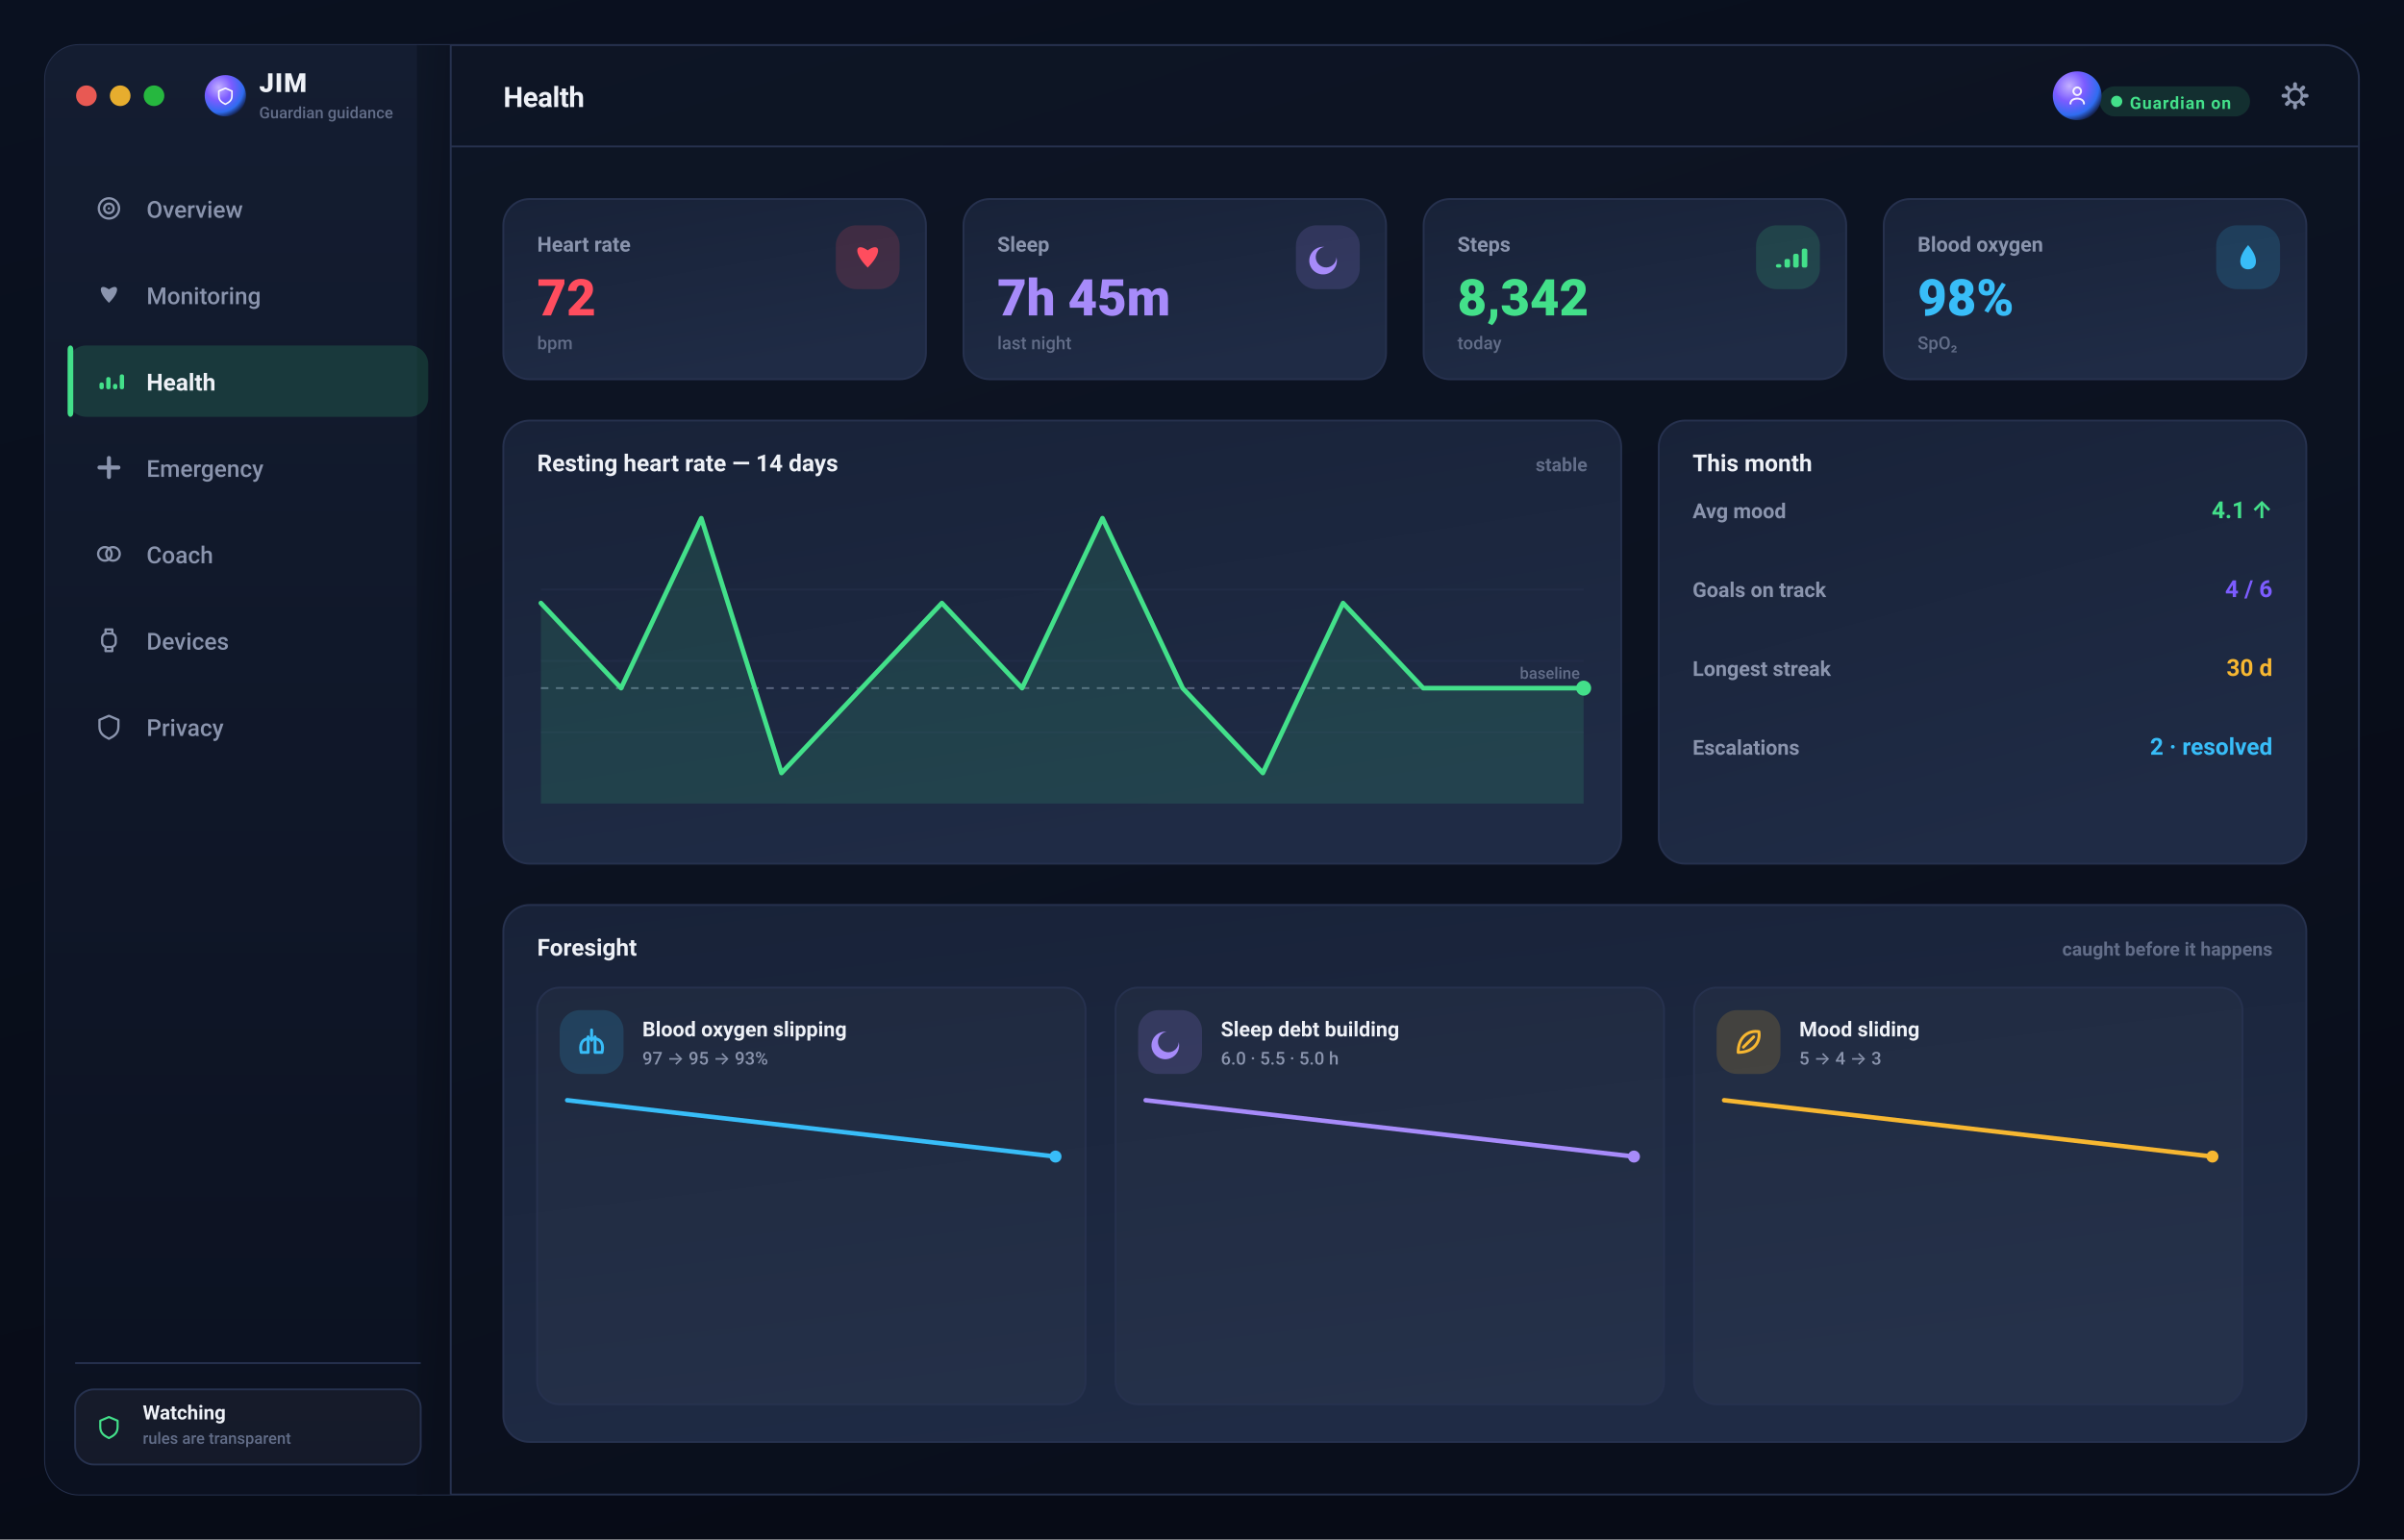
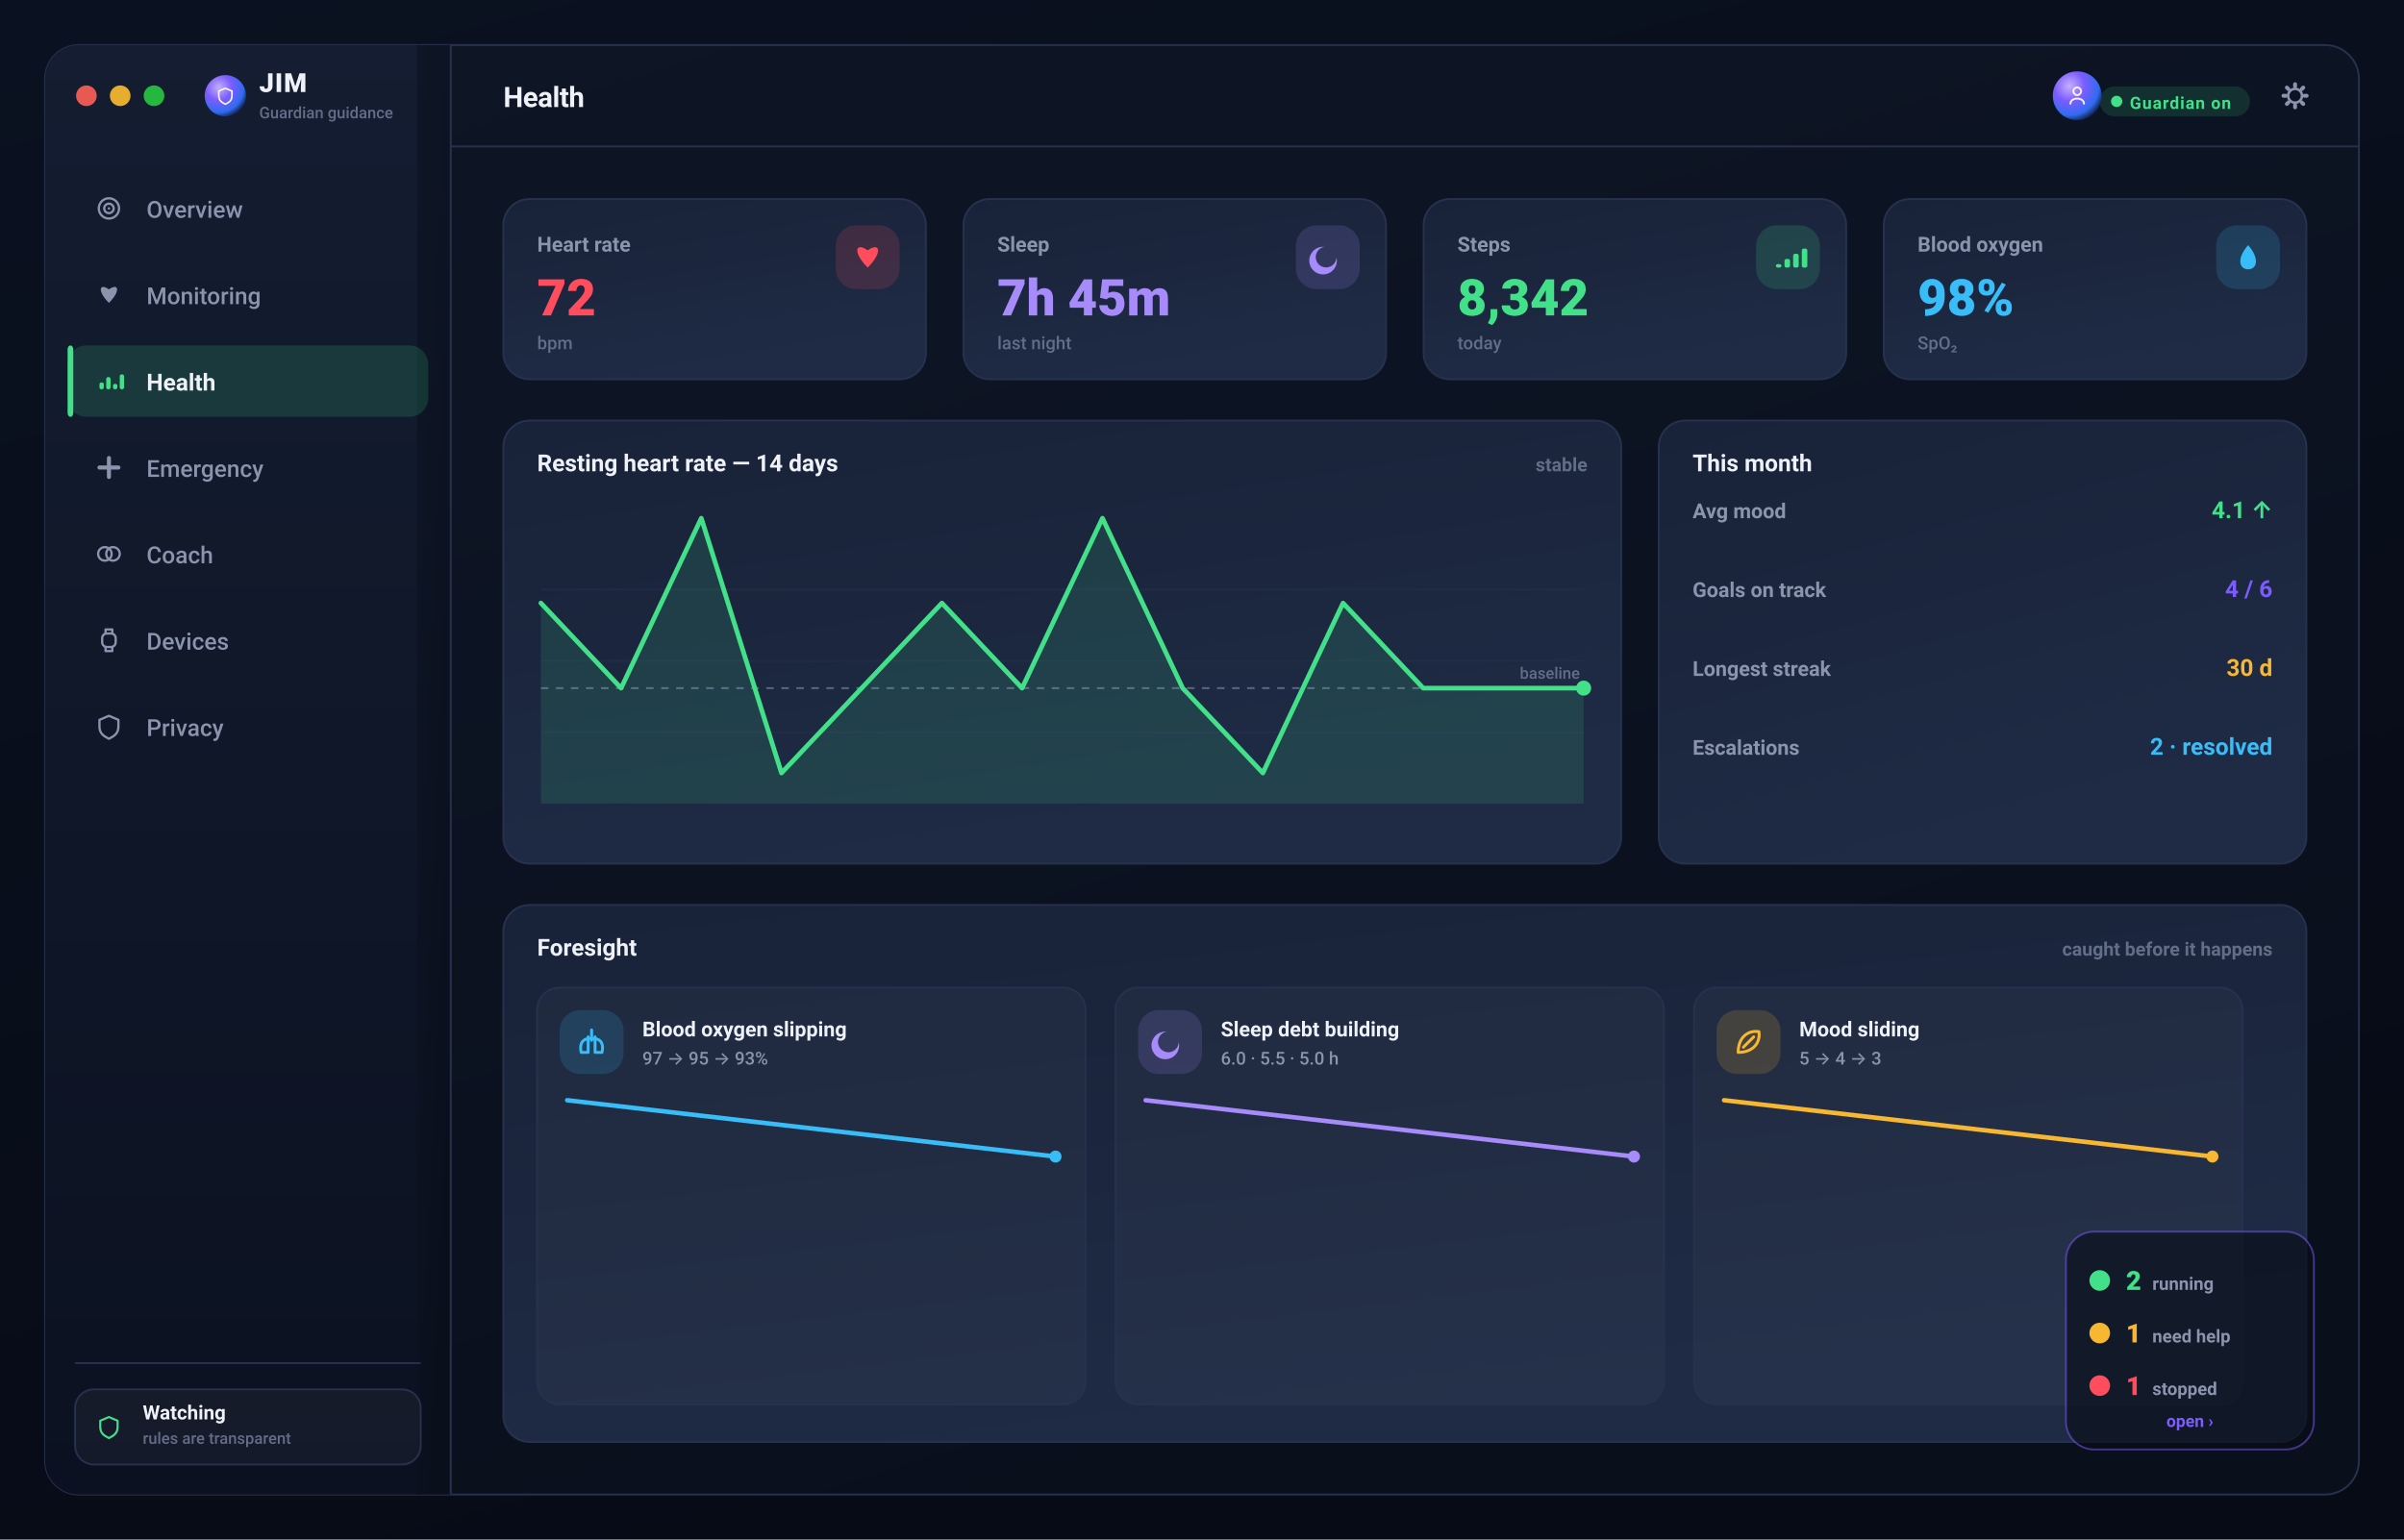
<svg xmlns="http://www.w3.org/2000/svg" width="1280" height="820" viewBox="0 0 1280 820" role="img" aria-label="Jim Mini — Health">
  <defs>
    <linearGradient id="gPage" x1="0" y1="0" x2="0.4" y2="1">
      <stop offset="0" stop-color="#0a1120" />
      <stop offset="1" stop-color="#070b16" />
    </linearGradient>
    <linearGradient id="gScr" x1="0" y1="0" x2="0.5" y2="1">
      <stop offset="0" stop-color="#0e1626" />
      <stop offset="1" stop-color="#0a0f1c" />
    </linearGradient>
    <linearGradient id="gSide" x1="0" y1="0" x2="0" y2="1">
      <stop offset="0" stop-color="#141d31" />
      <stop offset="1" stop-color="#0b1120" />
    </linearGradient>
    <linearGradient id="gCard" x1="0" y1="0" x2="0.4" y2="1">
      <stop offset="0" stop-color="#182238" />
      <stop offset="1" stop-color="#1f2b45" />
    </linearGradient>
    <linearGradient id="gBrand" x1="0" y1="0" x2="1" y2="0">
      <stop offset="0" stop-color="#7c5cff" />
      <stop offset="1" stop-color="#3aa0ff" />
    </linearGradient>
    <linearGradient id="gEmer" x1="0" y1="0" x2="0" y2="1">
      <stop offset="0" stop-color="#ff5b52" />
      <stop offset="1" stop-color="#ff3b30" />
    </linearGradient>
    <linearGradient id="mV" x1="0" y1="0" x2="1" y2="0">
      <stop offset="0" stop-color="#7c5cff" />
      <stop offset="1" stop-color="#3aa0ff" />
    </linearGradient>
    <linearGradient id="mG" x1="0" y1="0" x2="1" y2="0">
      <stop offset="0" stop-color="#2fd27a" />
      <stop offset="1" stop-color="#43e08a" />
    </linearGradient>
    <linearGradient id="mO" x1="0" y1="0" x2="1" y2="0">
      <stop offset="0" stop-color="#f7b731" />
      <stop offset="1" stop-color="#ff7a45" />
    </linearGradient>
    <radialGradient id="orb" cx="34%" cy="30%" r="75%">
      <stop offset="0" stop-color="#c3b0ff" />
      <stop offset="42%" stop-color="#7c5cff" />
      <stop offset="80%" stop-color="#2f6cf0" />
      <stop offset="100%" stop-color="#14204a" />
    </radialGradient>
  </defs>
  <rect x="0.0" y="0.0" width="1280.0" height="820.0" rx="0" fill="url(#gPage)" />
  <rect x="24" y="24" width="1232" height="772" rx="18" fill="url(#gScr)" stroke="#26314e" stroke-width="1" />
  <rect x="24.0" y="24.0" width="216.0" height="772.0" rx="18" fill="url(#gSide)" />
  <rect x="222.0" y="24.0" width="18.0" height="772.0" rx="0" fill="url(#gScr)" />
  <line x1="240" y1="24" x2="240" y2="796" stroke="#26314e" stroke-width="1" />
  <line x1="240" y1="78" x2="1256" y2="78" stroke="#26314e" stroke-width="1" />
  <circle cx="46" cy="51" r="5.5" fill="#ff5f57" opacity="0.9" />
  <circle cx="64" cy="51" r="5.5" fill="#febc2e" opacity="0.9" />
  <circle cx="82" cy="51" r="5.5" fill="#28c840" opacity="0.9" />
  <circle cx="120" cy="51" r="11" fill="url(#orb)" />
  <path d="M120 47.0 l3.5 1.5 v2.5 c0 2.5 -1.5 3.5 -3.5 4.5 c-2.0 -1.0 -3.5 -2.0 -3.5 -4.5 v-2.5 Z" fill="none" stroke="rgba(255,255,255,0.95)" stroke-width="0.85" stroke-linecap="round" stroke-linejoin="round" />
  <text x="138.0" y="49.0" font-family="-apple-system,BlinkMacSystemFont,'SF Pro Text','Segoe UI',Roboto,system-ui,sans-serif" font-size="14" font-weight="800" fill="#eef1f7" text-anchor="start" letter-spacing="0.5">JIM</text>
  <text x="138.0" y="63.0" font-family="-apple-system,BlinkMacSystemFont,'SF Pro Text','Segoe UI',Roboto,system-ui,sans-serif" font-size="8.5" font-weight="500" fill="#626d88" text-anchor="start">Guardian guidance</text>
  <text x="268.0" y="57.0" font-family="-apple-system,BlinkMacSystemFont,'SF Pro Text','Segoe UI',Roboto,system-ui,sans-serif" font-size="15" font-weight="700" fill="#eef1f7" text-anchor="start" letter-spacing="-0.2">Health</text>
  <rect x="1220.96" y="43.8" width="2.08" height="3.2" rx="1" transform="rotate(0 1222 51)" fill="#8a94ad" />
  <rect x="1220.96" y="43.8" width="2.08" height="3.2" rx="1" transform="rotate(45 1222 51)" fill="#8a94ad" />
  <rect x="1220.96" y="43.8" width="2.08" height="3.2" rx="1" transform="rotate(90 1222 51)" fill="#8a94ad" />
  <rect x="1220.96" y="43.8" width="2.08" height="3.2" rx="1" transform="rotate(135 1222 51)" fill="#8a94ad" />
  <rect x="1220.96" y="43.8" width="2.08" height="3.2" rx="1" transform="rotate(180 1222 51)" fill="#8a94ad" />
  <rect x="1220.96" y="43.8" width="2.08" height="3.2" rx="1" transform="rotate(225 1222 51)" fill="#8a94ad" />
  <rect x="1220.96" y="43.8" width="2.08" height="3.2" rx="1" transform="rotate(270 1222 51)" fill="#8a94ad" />
  <rect x="1220.96" y="43.8" width="2.08" height="3.2" rx="1" transform="rotate(315 1222 51)" fill="#8a94ad" />
  <circle cx="1222" cy="51" r="3.68" fill="none" stroke="#8a94ad" stroke-width="1.36" stroke-linecap="round" stroke-linejoin="round" />
  <rect x="1118.0" y="46.0" width="80.0" height="16.0" rx="8" fill="rgba(67,224,138,0.14)" />
  <circle cx="1127.0" cy="54" r="3" fill="#43e08a" />
  <text x="1134.0" y="58.0" font-family="-apple-system,BlinkMacSystemFont,'SF Pro Text','Segoe UI',Roboto,system-ui,sans-serif" font-size="9" font-weight="700" fill="#43e08a" text-anchor="start" letter-spacing="0.5">Guardian on</text>
  <circle cx="1106" cy="51" r="13" fill="url(#orb)" />
  <circle cx="1106" cy="48.6" r="2.04" fill="none" stroke="rgba(255,255,255,0.9)" stroke-width="1.02" stroke-linecap="round" stroke-linejoin="round" />
  <path d="M1102.4 55.2 c0 -3.6 7.2 -3.6 7.2 0" fill="none" stroke="rgba(255,255,255,0.9)" stroke-width="1.02" stroke-linecap="round" stroke-linejoin="round" />
  <circle cx="58" cy="111" r="5.4" fill="none" stroke="#8a94ad" stroke-width="1.22" stroke-linecap="round" stroke-linejoin="round" />
  <circle cx="58" cy="111" r="2.52" fill="none" stroke="#8a94ad" stroke-width="1.22" stroke-linecap="round" stroke-linejoin="round" />
  <circle cx="58" cy="111" r="0.648" fill="#8a94ad" />
  <text x="78.0" y="116.0" font-family="-apple-system,BlinkMacSystemFont,'SF Pro Text','Segoe UI',Roboto,system-ui,sans-serif" font-size="12.5" font-weight="500" fill="#8a94ad" text-anchor="start">Overview</text>
  <path d="M58 161.32 C51.52 154.84,52.96 150.52,58 154.12 C63.04 150.52,64.48 154.84,58 161.32 Z" fill="#8a94ad" />
  <text x="78.0" y="162.0" font-family="-apple-system,BlinkMacSystemFont,'SF Pro Text','Segoe UI',Roboto,system-ui,sans-serif" font-size="12.5" font-weight="500" fill="#8a94ad" text-anchor="start">Monitoring</text>
  <rect x="36.0" y="184.0" width="192.0" height="38.0" rx="10" fill="rgba(67,224,138,0.16)" />
  <rect x="36.0" y="184.0" width="3.0" height="38.0" rx="2" fill="#43e08a" />
  <rect x="52.96" y="203.72" width="2.304" height="3.6" rx="1" fill="#43e08a" />
  <rect x="56.56" y="200.84" width="2.304" height="6.48" rx="1" fill="#43e08a" />
  <rect x="60.16" y="204.44" width="2.304" height="2.88" rx="1" fill="#43e08a" />
  <rect x="63.76" y="199.4" width="2.304" height="7.92" rx="1" fill="#43e08a" />
  <text x="78.0" y="208.0" font-family="-apple-system,BlinkMacSystemFont,'SF Pro Text','Segoe UI',Roboto,system-ui,sans-serif" font-size="12.5" font-weight="650" fill="#eef1f7" text-anchor="start">Health</text>
  <path d="M58 243.96 v10.08 M52.96 249 h10.08" fill="none" stroke="#8a94ad" stroke-width="2.16" stroke-linecap="round" />
  <text x="78.0" y="254.0" font-family="-apple-system,BlinkMacSystemFont,'SF Pro Text','Segoe UI',Roboto,system-ui,sans-serif" font-size="12.5" font-weight="500" fill="#8a94ad" text-anchor="start">Emergency</text>
  <circle cx="55.84" cy="295" r="3.6" fill="none" stroke="#8a94ad" stroke-width="1.22" stroke-linecap="round" stroke-linejoin="round" />
  <circle cx="60.16" cy="295" r="3.6" fill="none" stroke="#8a94ad" stroke-width="1.22" stroke-linecap="round" stroke-linejoin="round" />
  <text x="78.0" y="300.0" font-family="-apple-system,BlinkMacSystemFont,'SF Pro Text','Segoe UI',Roboto,system-ui,sans-serif" font-size="12.5" font-weight="500" fill="#8a94ad" text-anchor="start">Coach</text>
  <rect x="54.4" y="337.4" width="7.2" height="7.2" rx="2.5" fill="none" stroke="#8a94ad" stroke-width="1.22" stroke-linecap="round" stroke-linejoin="round" />
  <path d="M56.2 337.4 v-2.16 h3.6 v2.16 M56.2 344.6 v2.16 h3.6 v-2.16" fill="none" stroke="#8a94ad" stroke-width="1.22" stroke-linecap="round" stroke-linejoin="round" />
  <text x="78.0" y="346.0" font-family="-apple-system,BlinkMacSystemFont,'SF Pro Text','Segoe UI',Roboto,system-ui,sans-serif" font-size="12.5" font-weight="500" fill="#8a94ad" text-anchor="start">Devices</text>
  <path d="M58 381.24 l5.04 2.16 v3.6 c0 3.6 -2.16 5.04 -5.04 6.48 c-2.88 -1.44 -5.04 -2.88 -5.04 -6.48 v-3.6 Z" fill="none" stroke="#8a94ad" stroke-width="1.22" stroke-linecap="round" stroke-linejoin="round" />
  <text x="78.0" y="392.0" font-family="-apple-system,BlinkMacSystemFont,'SF Pro Text','Segoe UI',Roboto,system-ui,sans-serif" font-size="12.5" font-weight="500" fill="#8a94ad" text-anchor="start">Privacy</text>
  <line x1="40" y1="726" x2="224" y2="726" stroke="#26314e" stroke-width="1" />
  <rect x="40.0" y="740.0" width="184.0" height="40.0" rx="10" fill="rgba(255,255,255,0.04)" stroke="#26314e" stroke-width="1" />
  <path d="M58 754.72 l4.62 1.98 v3.3 c0 3.3 -1.98 4.62 -4.62 5.94 c-2.64 -1.32 -4.62 -2.64 -4.62 -5.94 v-3.3 Z" fill="none" stroke="#43e08a" stroke-width="1.12" stroke-linecap="round" stroke-linejoin="round" />
  <text x="76.0" y="756.0" font-family="-apple-system,BlinkMacSystemFont,'SF Pro Text','Segoe UI',Roboto,system-ui,sans-serif" font-size="10.5" font-weight="650" fill="#eef1f7" text-anchor="start">Watching</text>
  <text x="76.0" y="769.0" font-family="-apple-system,BlinkMacSystemFont,'SF Pro Text','Segoe UI',Roboto,system-ui,sans-serif" font-size="8.5" font-weight="500" fill="#626d88" text-anchor="start">rules are transparent</text>
  <rect x="268.0" y="106.0" width="225.0" height="96.0" rx="14" fill="url(#gCard)" stroke="#26314e" stroke-width="1" />
  <text x="286.0" y="134.0" font-family="-apple-system,BlinkMacSystemFont,'SF Pro Text','Segoe UI',Roboto,system-ui,sans-serif" font-size="11" font-weight="600" fill="#8a94ad" text-anchor="start">Heart rate</text>
  <text x="286.0" y="168.0" font-family="-apple-system,BlinkMacSystemFont,'SF Pro Text','Segoe UI',Roboto,system-ui,sans-serif" font-size="27" font-weight="800" fill="#ff4d5e" text-anchor="start">72</text>
  <text x="286.0" y="186.0" font-family="-apple-system,BlinkMacSystemFont,'SF Pro Text','Segoe UI',Roboto,system-ui,sans-serif" font-size="9.5" font-weight="500" fill="#626d88" text-anchor="start">bpm</text>
  <rect x="445.0" y="120.0" width="34.0" height="34.0" rx="11" fill="rgba(255,77,94,0.16)" />
  <path d="M462.0 142.52 C453.72 134.24,455.56 128.72,462.0 133.32 C468.44 128.72,470.28 134.24,462.0 142.52 Z" fill="#ff4d5e" />
  <rect x="513.0" y="106.0" width="225.0" height="96.0" rx="14" fill="url(#gCard)" stroke="#26314e" stroke-width="1" />
  <text x="531.0" y="134.0" font-family="-apple-system,BlinkMacSystemFont,'SF Pro Text','Segoe UI',Roboto,system-ui,sans-serif" font-size="11" font-weight="600" fill="#8a94ad" text-anchor="start">Sleep</text>
  <text x="531.0" y="168.0" font-family="-apple-system,BlinkMacSystemFont,'SF Pro Text','Segoe UI',Roboto,system-ui,sans-serif" font-size="27" font-weight="800" fill="#a78bfa" text-anchor="start">7h 45m</text>
  <text x="531.0" y="186.0" font-family="-apple-system,BlinkMacSystemFont,'SF Pro Text','Segoe UI',Roboto,system-ui,sans-serif" font-size="9.5" font-weight="500" fill="#626d88" text-anchor="start">last night</text>
  <rect x="690.0" y="120.0" width="34.0" height="34.0" rx="11" fill="rgba(167,139,250,0.16)" />
  <path d="M711.6 137 a5.52 5.52 0 1 1 -6.44 -5.52 a7.36 7.36 0 1 0 6.44 5.52 Z" fill="#a78bfa" />
  <rect x="758.0" y="106.0" width="225.0" height="96.0" rx="14" fill="url(#gCard)" stroke="#26314e" stroke-width="1" />
  <text x="776.0" y="134.0" font-family="-apple-system,BlinkMacSystemFont,'SF Pro Text','Segoe UI',Roboto,system-ui,sans-serif" font-size="11" font-weight="600" fill="#8a94ad" text-anchor="start">Steps</text>
  <text x="776.0" y="168.0" font-family="-apple-system,BlinkMacSystemFont,'SF Pro Text','Segoe UI',Roboto,system-ui,sans-serif" font-size="27" font-weight="800" fill="#43e08a" text-anchor="start">8,342</text>
  <text x="776.0" y="186.0" font-family="-apple-system,BlinkMacSystemFont,'SF Pro Text','Segoe UI',Roboto,system-ui,sans-serif" font-size="9.5" font-weight="500" fill="#626d88" text-anchor="start">today</text>
  <rect x="935.0" y="120.0" width="34.0" height="34.0" rx="11" fill="rgba(67,224,138,0.16)" />
  <rect x="945.56" y="140.68" width="2.944" height="1.84" rx="1" fill="#43e08a" />
  <rect x="950.16" y="137.92" width="2.944" height="4.6" rx="1" fill="#43e08a" />
  <rect x="954.76" y="135.16" width="2.944" height="7.36" rx="1" fill="#43e08a" />
  <rect x="959.36" y="132.4" width="2.944" height="10.12" rx="1" fill="#43e08a" />
  <rect x="1003.0" y="106.0" width="225.0" height="96.0" rx="14" fill="url(#gCard)" stroke="#26314e" stroke-width="1" />
  <text x="1021.0" y="134.0" font-family="-apple-system,BlinkMacSystemFont,'SF Pro Text','Segoe UI',Roboto,system-ui,sans-serif" font-size="11" font-weight="600" fill="#8a94ad" text-anchor="start">Blood oxygen</text>
  <text x="1021.0" y="168.0" font-family="-apple-system,BlinkMacSystemFont,'SF Pro Text','Segoe UI',Roboto,system-ui,sans-serif" font-size="27" font-weight="800" fill="#38bdf8" text-anchor="start">98%</text>
  <text x="1021.0" y="186.0" font-family="-apple-system,BlinkMacSystemFont,'SF Pro Text','Segoe UI',Roboto,system-ui,sans-serif" font-size="9.5" font-weight="500" fill="#626d88" text-anchor="start">SpO₂</text>
  <rect x="1180.0" y="120.0" width="34.0" height="34.0" rx="11" fill="rgba(56,189,248,0.16)" />
  <path d="M1197.0 130.56 C1203.44 137.92,1201.6 143.44,1197.0 143.44 C1192.4 143.44,1190.56 137.92,1197.0 130.56 Z" fill="#38bdf8" />
  <rect x="268.0" y="224.0" width="595.2" height="236.0" rx="14" fill="url(#gCard)" stroke="#26314e" stroke-width="1" />
  <text x="286.0" y="251.0" font-family="-apple-system,BlinkMacSystemFont,'SF Pro Text','Segoe UI',Roboto,system-ui,sans-serif" font-size="12.5" font-weight="700" fill="#eef1f7" text-anchor="start">Resting heart rate — 14 days</text>
  <text x="845.2" y="251.0" font-family="-apple-system,BlinkMacSystemFont,'SF Pro Text','Segoe UI',Roboto,system-ui,sans-serif" font-size="10" font-weight="600" fill="#626d88" text-anchor="end">stable</text>
  <line x1="288" y1="314.0" x2="843.2" y2="314.0" stroke="rgba(38,49,78,0.5)" stroke-width="1" />
  <line x1="288" y1="352.0" x2="843.2" y2="352.0" stroke="rgba(38,49,78,0.5)" stroke-width="1" />
  <line x1="288" y1="390.0" x2="843.2" y2="390.0" stroke="rgba(38,49,78,0.5)" stroke-width="1" />
  <line x1="288" y1="366.5" x2="843.2" y2="366.5" stroke="rgba(98,109,136,0.9)" stroke-width="1" stroke-dasharray="4 4" />
  <text x="841.2" y="361.5" font-family="-apple-system,BlinkMacSystemFont,'SF Pro Text','Segoe UI',Roboto,system-ui,sans-serif" font-size="8.5" font-weight="500" fill="#626d88" text-anchor="end">baseline</text>
  <polygon points="288,428 288.0,321.2 330.7,366.5 373.4,276.0 416.1,411.7 458.8,366.5 501.5,321.2 544.2,366.5 587.0,276.0 629.7,366.5 672.4,411.7 715.1,321.2 757.8,366.5 800.5,366.5 843.2,366.5 843.2,428" fill="rgba(67,224,138,0.13)" />
  <polyline points="288.0,321.2 330.7,366.5 373.4,276.0 416.1,411.7 458.8,366.5 501.5,321.2 544.2,366.5 587.0,276.0 629.7,366.5 672.4,411.7 715.1,321.2 757.8,366.5 800.5,366.5 843.2,366.5" fill="none" stroke="#43e08a" stroke-width="2.5" stroke-linejoin="round" stroke-linecap="round" />
  <circle cx="843.2" cy="366.5" r="4" fill="#43e08a" />
  <rect x="883.2" y="224.0" width="344.8" height="236.0" rx="14" fill="url(#gCard)" stroke="#26314e" stroke-width="1" />
  <text x="901.2" y="251.0" font-family="-apple-system,BlinkMacSystemFont,'SF Pro Text','Segoe UI',Roboto,system-ui,sans-serif" font-size="12.5" font-weight="700" fill="#eef1f7" text-anchor="start">This month</text>
  <text x="901.2" y="276.0" font-family="-apple-system,BlinkMacSystemFont,'SF Pro Text','Segoe UI',Roboto,system-ui,sans-serif" font-size="11" font-weight="600" fill="#8a94ad" text-anchor="start">Avg mood</text>
  <text x="1210.0" y="276.0" font-family="-apple-system,BlinkMacSystemFont,'SF Pro Text','Segoe UI',Roboto,system-ui,sans-serif" font-size="12.5" font-weight="750" fill="#43e08a" text-anchor="end">4.1 ↑</text>
  <text x="901.2" y="318.0" font-family="-apple-system,BlinkMacSystemFont,'SF Pro Text','Segoe UI',Roboto,system-ui,sans-serif" font-size="11" font-weight="600" fill="#8a94ad" text-anchor="start">Goals on track</text>
  <text x="1210.0" y="318.0" font-family="-apple-system,BlinkMacSystemFont,'SF Pro Text','Segoe UI',Roboto,system-ui,sans-serif" font-size="12.5" font-weight="750" fill="#7c5cff" text-anchor="end">4 / 6</text>
  <text x="901.2" y="360.0" font-family="-apple-system,BlinkMacSystemFont,'SF Pro Text','Segoe UI',Roboto,system-ui,sans-serif" font-size="11" font-weight="600" fill="#8a94ad" text-anchor="start">Longest streak</text>
  <text x="1210.0" y="360.0" font-family="-apple-system,BlinkMacSystemFont,'SF Pro Text','Segoe UI',Roboto,system-ui,sans-serif" font-size="12.5" font-weight="750" fill="#f7b731" text-anchor="end">30 d</text>
  <text x="901.2" y="402.0" font-family="-apple-system,BlinkMacSystemFont,'SF Pro Text','Segoe UI',Roboto,system-ui,sans-serif" font-size="11" font-weight="600" fill="#8a94ad" text-anchor="start">Escalations</text>
  <text x="1210.0" y="402.0" font-family="-apple-system,BlinkMacSystemFont,'SF Pro Text','Segoe UI',Roboto,system-ui,sans-serif" font-size="12.5" font-weight="750" fill="#38bdf8" text-anchor="end">2 · resolved</text>
  <rect x="268.0" y="482.0" width="960.0" height="286.0" rx="14" fill="url(#gCard)" stroke="#26314e" stroke-width="1" />
  <text x="286.0" y="509.0" font-family="-apple-system,BlinkMacSystemFont,'SF Pro Text','Segoe UI',Roboto,system-ui,sans-serif" font-size="12.5" font-weight="700" fill="#eef1f7" text-anchor="start">Foresight</text>
  <text x="1210.0" y="509.0" font-family="-apple-system,BlinkMacSystemFont,'SF Pro Text','Segoe UI',Roboto,system-ui,sans-serif" font-size="10" font-weight="600" fill="#626d88" text-anchor="end">caught before it happens</text>
  <rect x="286.0" y="526.0" width="292.0" height="222.0" rx="12" fill="rgba(255,255,255,0.03)" stroke="#26314e" stroke-width="1" />
  <rect x="298.0" y="538.0" width="34.0" height="34.0" rx="11" fill="rgba(56,189,248,0.16)" />
  <path d="M315.0 548.56 v5.52" fill="none" stroke="#38bdf8" stroke-width="1.56" stroke-linecap="round" stroke-linejoin="round" />
  <path d="M314.08 553.16 c-4.6 0 -5.52 3.68 -4.6 7.36 l3.68 0 v-8.28" fill="none" stroke="#38bdf8" stroke-width="1.56" stroke-linecap="round" stroke-linejoin="round" />
  <path d="M315.92 553.16 c4.6 0 5.52 3.68 4.6 7.36 l-3.68 0 v-8.28" fill="none" stroke="#38bdf8" stroke-width="1.56" stroke-linecap="round" stroke-linejoin="round" />
  <text x="342.0" y="552.0" font-family="-apple-system,BlinkMacSystemFont,'SF Pro Text','Segoe UI',Roboto,system-ui,sans-serif" font-size="11" font-weight="650" fill="#eef1f7" text-anchor="start">Blood oxygen slipping</text>
  <text x="342.0" y="567.0" font-family="-apple-system,BlinkMacSystemFont,'SF Pro Text','Segoe UI',Roboto,system-ui,sans-serif" font-size="9.5" font-weight="500" fill="#8a94ad" text-anchor="start">97 → 95 → 93%</text>
  <polyline points="302.0,586.0 432.0,601.0 562.0,616.0" fill="none" stroke="#38bdf8" stroke-width="2.4" stroke-linecap="round" stroke-linejoin="round" />
  <circle cx="562.0" cy="616.0" r="3.2" fill="#38bdf8" />
  <rect x="594.0" y="526.0" width="292.0" height="222.0" rx="12" fill="rgba(255,255,255,0.03)" stroke="#26314e" stroke-width="1" />
  <rect x="606.0" y="538.0" width="34.0" height="34.0" rx="11" fill="rgba(167,139,250,0.16)" />
  <path d="M627.6 555 a5.52 5.52 0 1 1 -6.44 -5.52 a7.36 7.36 0 1 0 6.44 5.52 Z" fill="#a78bfa" />
  <text x="650.0" y="552.0" font-family="-apple-system,BlinkMacSystemFont,'SF Pro Text','Segoe UI',Roboto,system-ui,sans-serif" font-size="11" font-weight="650" fill="#eef1f7" text-anchor="start">Sleep debt building</text>
  <text x="650.0" y="567.0" font-family="-apple-system,BlinkMacSystemFont,'SF Pro Text','Segoe UI',Roboto,system-ui,sans-serif" font-size="9.5" font-weight="500" fill="#8a94ad" text-anchor="start">6.0 · 5.5 · 5.0 h</text>
  <polyline points="610.0,586.0 740.0,601.0 870.0,616.0" fill="none" stroke="#a78bfa" stroke-width="2.4" stroke-linecap="round" stroke-linejoin="round" />
  <circle cx="870.0" cy="616.0" r="3.2" fill="#a78bfa" />
  <rect x="902.0" y="526.0" width="292.0" height="222.0" rx="12" fill="rgba(255,255,255,0.03)" stroke="#26314e" stroke-width="1" />
  <rect x="914.0" y="538.0" width="34.0" height="34.0" rx="11" fill="rgba(247,183,49,0.16)" />
  <path d="M925.48 560.52 c0 -8.28 5.52 -11.96 11.04 -11.04 c0.92 5.52 -2.76 11.04 -11.04 11.04 Z M928.24 557.76 l5.52 -5.52" fill="none" stroke="#f7b731" stroke-width="1.56" stroke-linecap="round" stroke-linejoin="round" />
  <text x="958.0" y="552.0" font-family="-apple-system,BlinkMacSystemFont,'SF Pro Text','Segoe UI',Roboto,system-ui,sans-serif" font-size="11" font-weight="650" fill="#eef1f7" text-anchor="start">Mood sliding</text>
  <text x="958.0" y="567.0" font-family="-apple-system,BlinkMacSystemFont,'SF Pro Text','Segoe UI',Roboto,system-ui,sans-serif" font-size="9.5" font-weight="500" fill="#8a94ad" text-anchor="start">5 → 4 → 3</text>
  <polyline points="918.0,586.0 1048.0,601.0 1178.0,616.0" fill="none" stroke="#f7b731" stroke-width="2.4" stroke-linecap="round" stroke-linejoin="round" />
  <circle cx="1178.0" cy="616.0" r="3.2" fill="#f7b731" />
+   <rect x="1100.0" y="656.0" width="132.0" height="116.0" rx="15" fill="rgba(8,12,22,0.62)" stroke="rgba(124,92,255,0.5)" stroke-width="1" />
+   <circle cx="1118" cy="682" r="5.5" fill="#43e08a" />
+   <text x="1132.0" y="687.0" font-family="-apple-system,BlinkMacSystemFont,'SF Pro Text','Segoe UI',Roboto,system-ui,sans-serif" font-size="14" font-weight="800" fill="#43e08a" text-anchor="start">2</text>
+   <text x="1146.0" y="687.0" font-family="-apple-system,BlinkMacSystemFont,'SF Pro Text','Segoe UI',Roboto,system-ui,sans-serif" font-size="9.5" font-weight="600" fill="#8a94ad" text-anchor="start">running</text>
+   <circle cx="1118" cy="710" r="5.5" fill="#f7b731" />
+   <text x="1132.0" y="715.0" font-family="-apple-system,BlinkMacSystemFont,'SF Pro Text','Segoe UI',Roboto,system-ui,sans-serif" font-size="14" font-weight="800" fill="#f7b731" text-anchor="start">1</text>
+   <text x="1146.0" y="715.0" font-family="-apple-system,BlinkMacSystemFont,'SF Pro Text','Segoe UI',Roboto,system-ui,sans-serif" font-size="9.5" font-weight="600" fill="#8a94ad" text-anchor="start">need help</text>
+   <circle cx="1118" cy="738" r="5.5" fill="#ff4d5e" />
+   <text x="1132.0" y="743.0" font-family="-apple-system,BlinkMacSystemFont,'SF Pro Text','Segoe UI',Roboto,system-ui,sans-serif" font-size="14" font-weight="800" fill="#ff4d5e" text-anchor="start">1</text>
+   <text x="1146.0" y="743.0" font-family="-apple-system,BlinkMacSystemFont,'SF Pro Text','Segoe UI',Roboto,system-ui,sans-serif" font-size="9.5" font-weight="600" fill="#8a94ad" text-anchor="start">stopped</text>
+   <text x="1166.0" y="760.0" font-family="-apple-system,BlinkMacSystemFont,'SF Pro Text','Segoe UI',Roboto,system-ui,sans-serif" font-size="9" font-weight="700" fill="#7c5cff" text-anchor="middle">open ›</text>
</svg>
